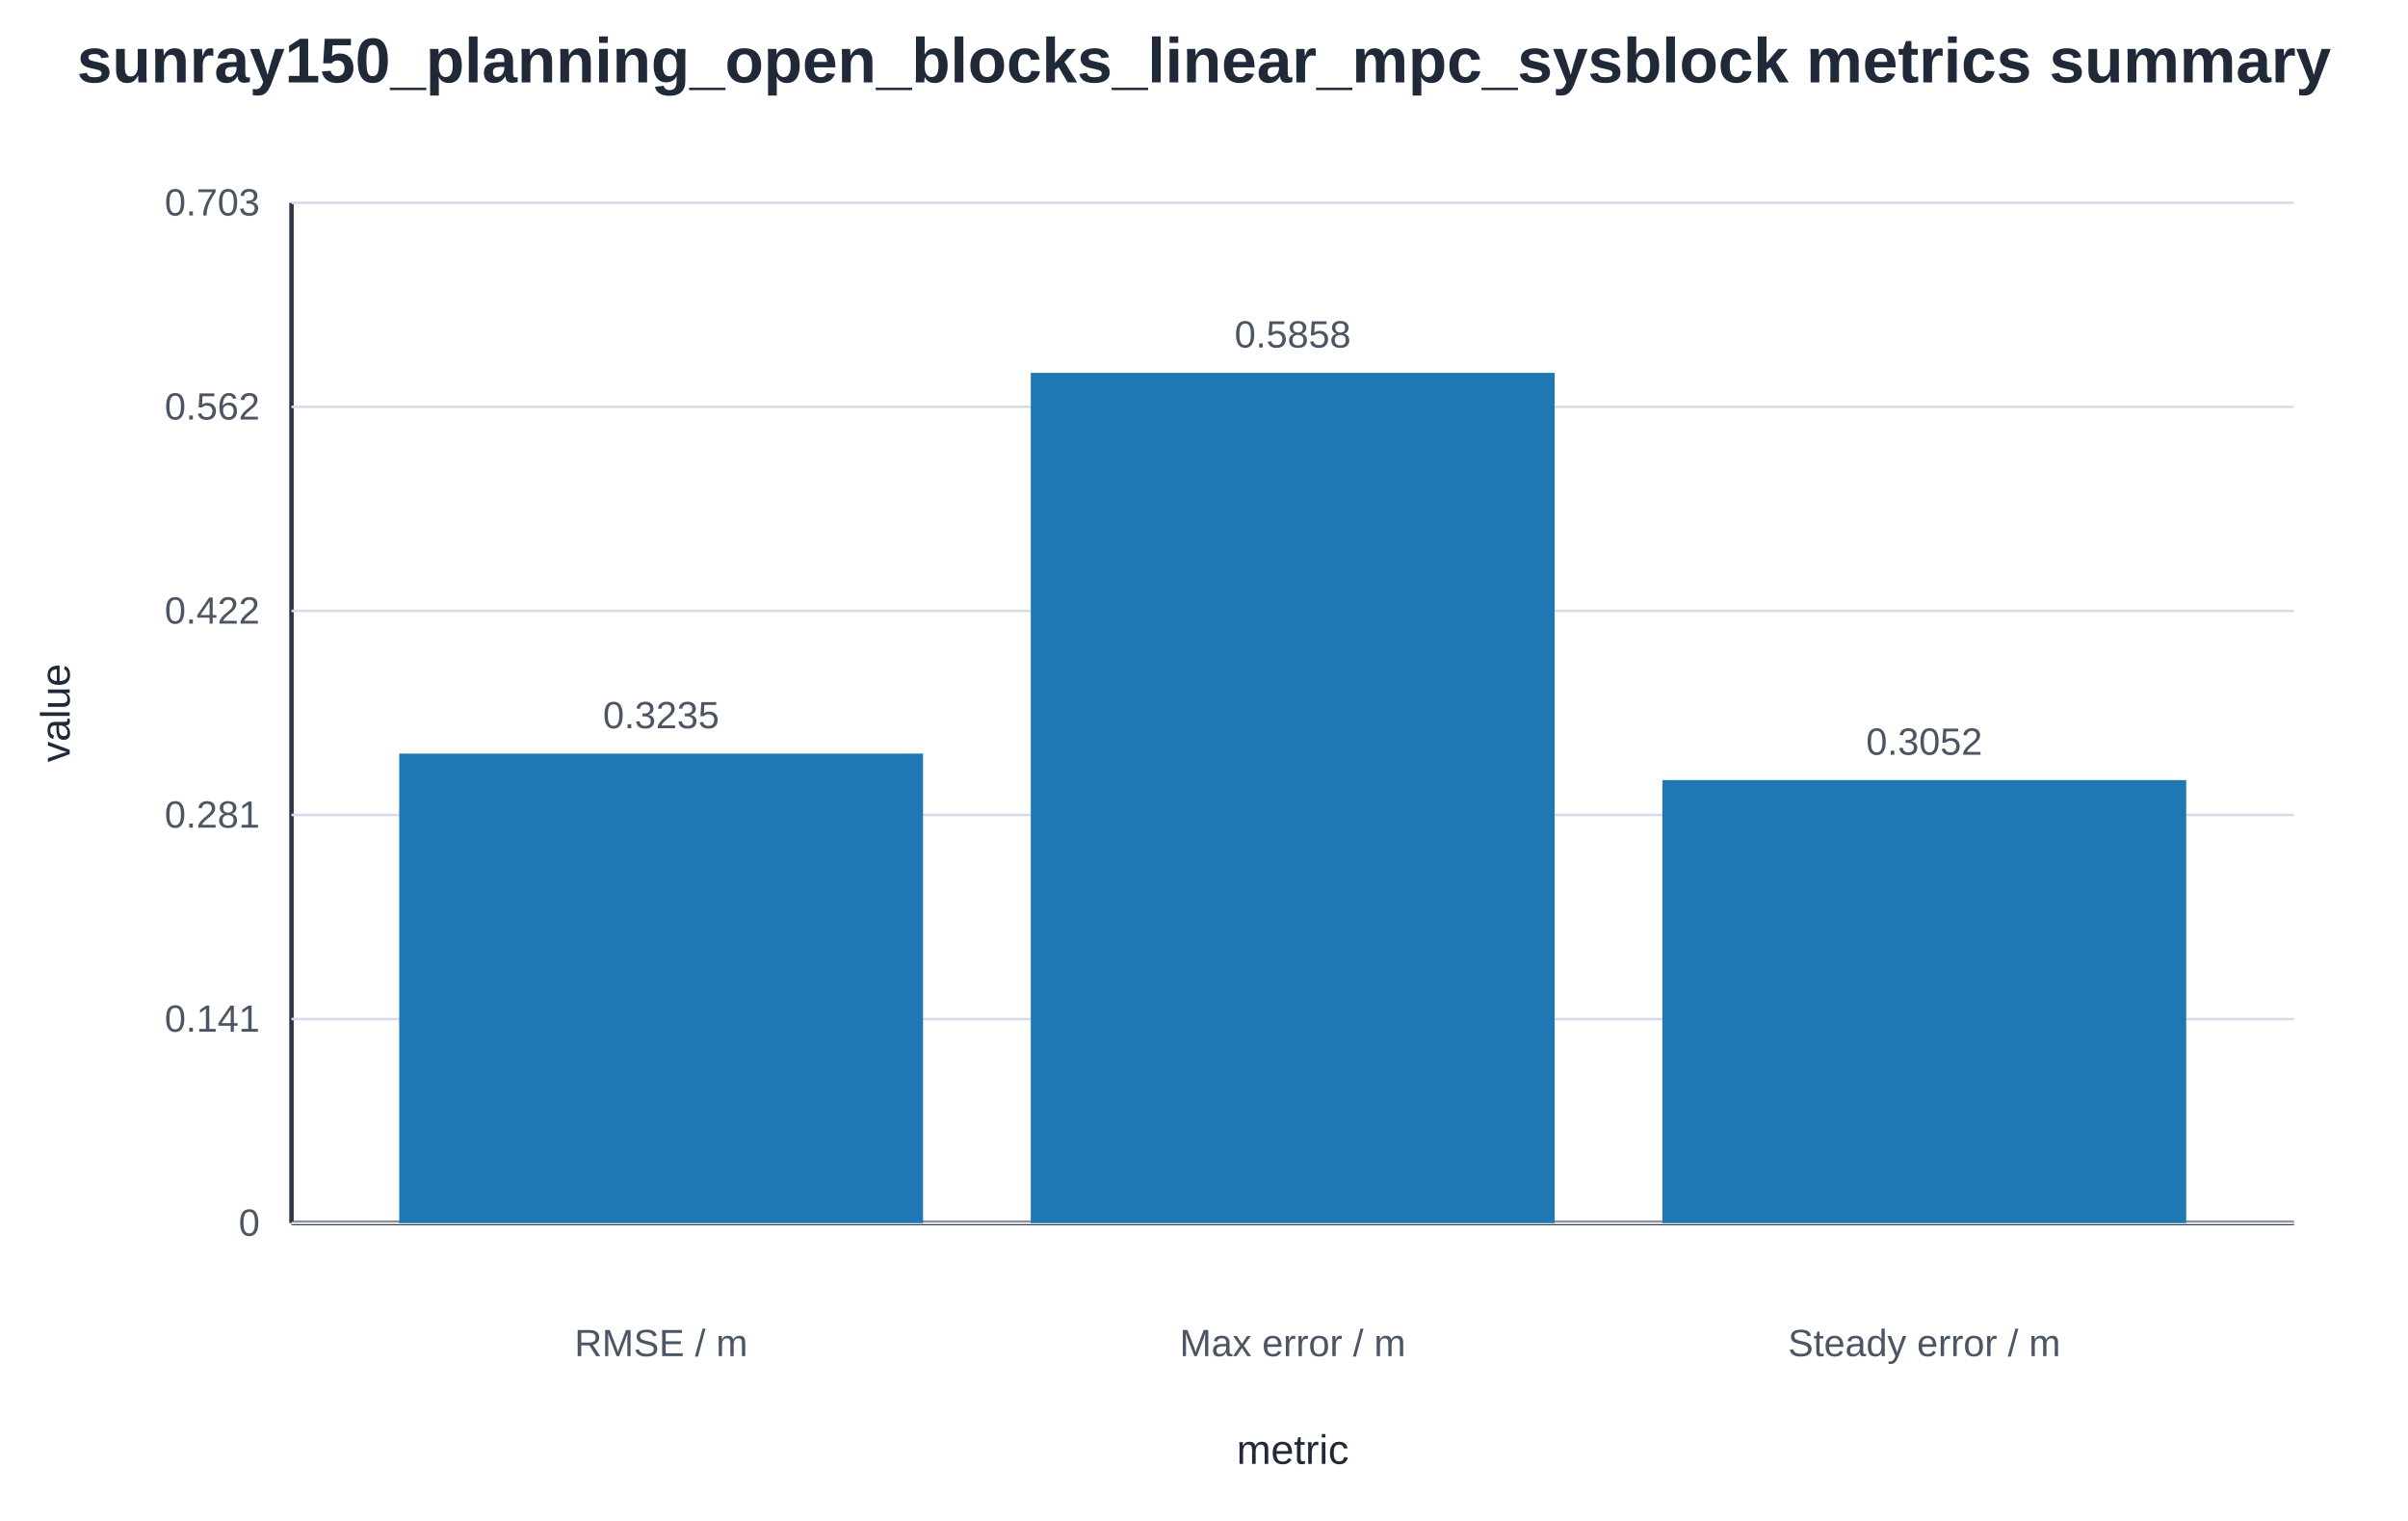
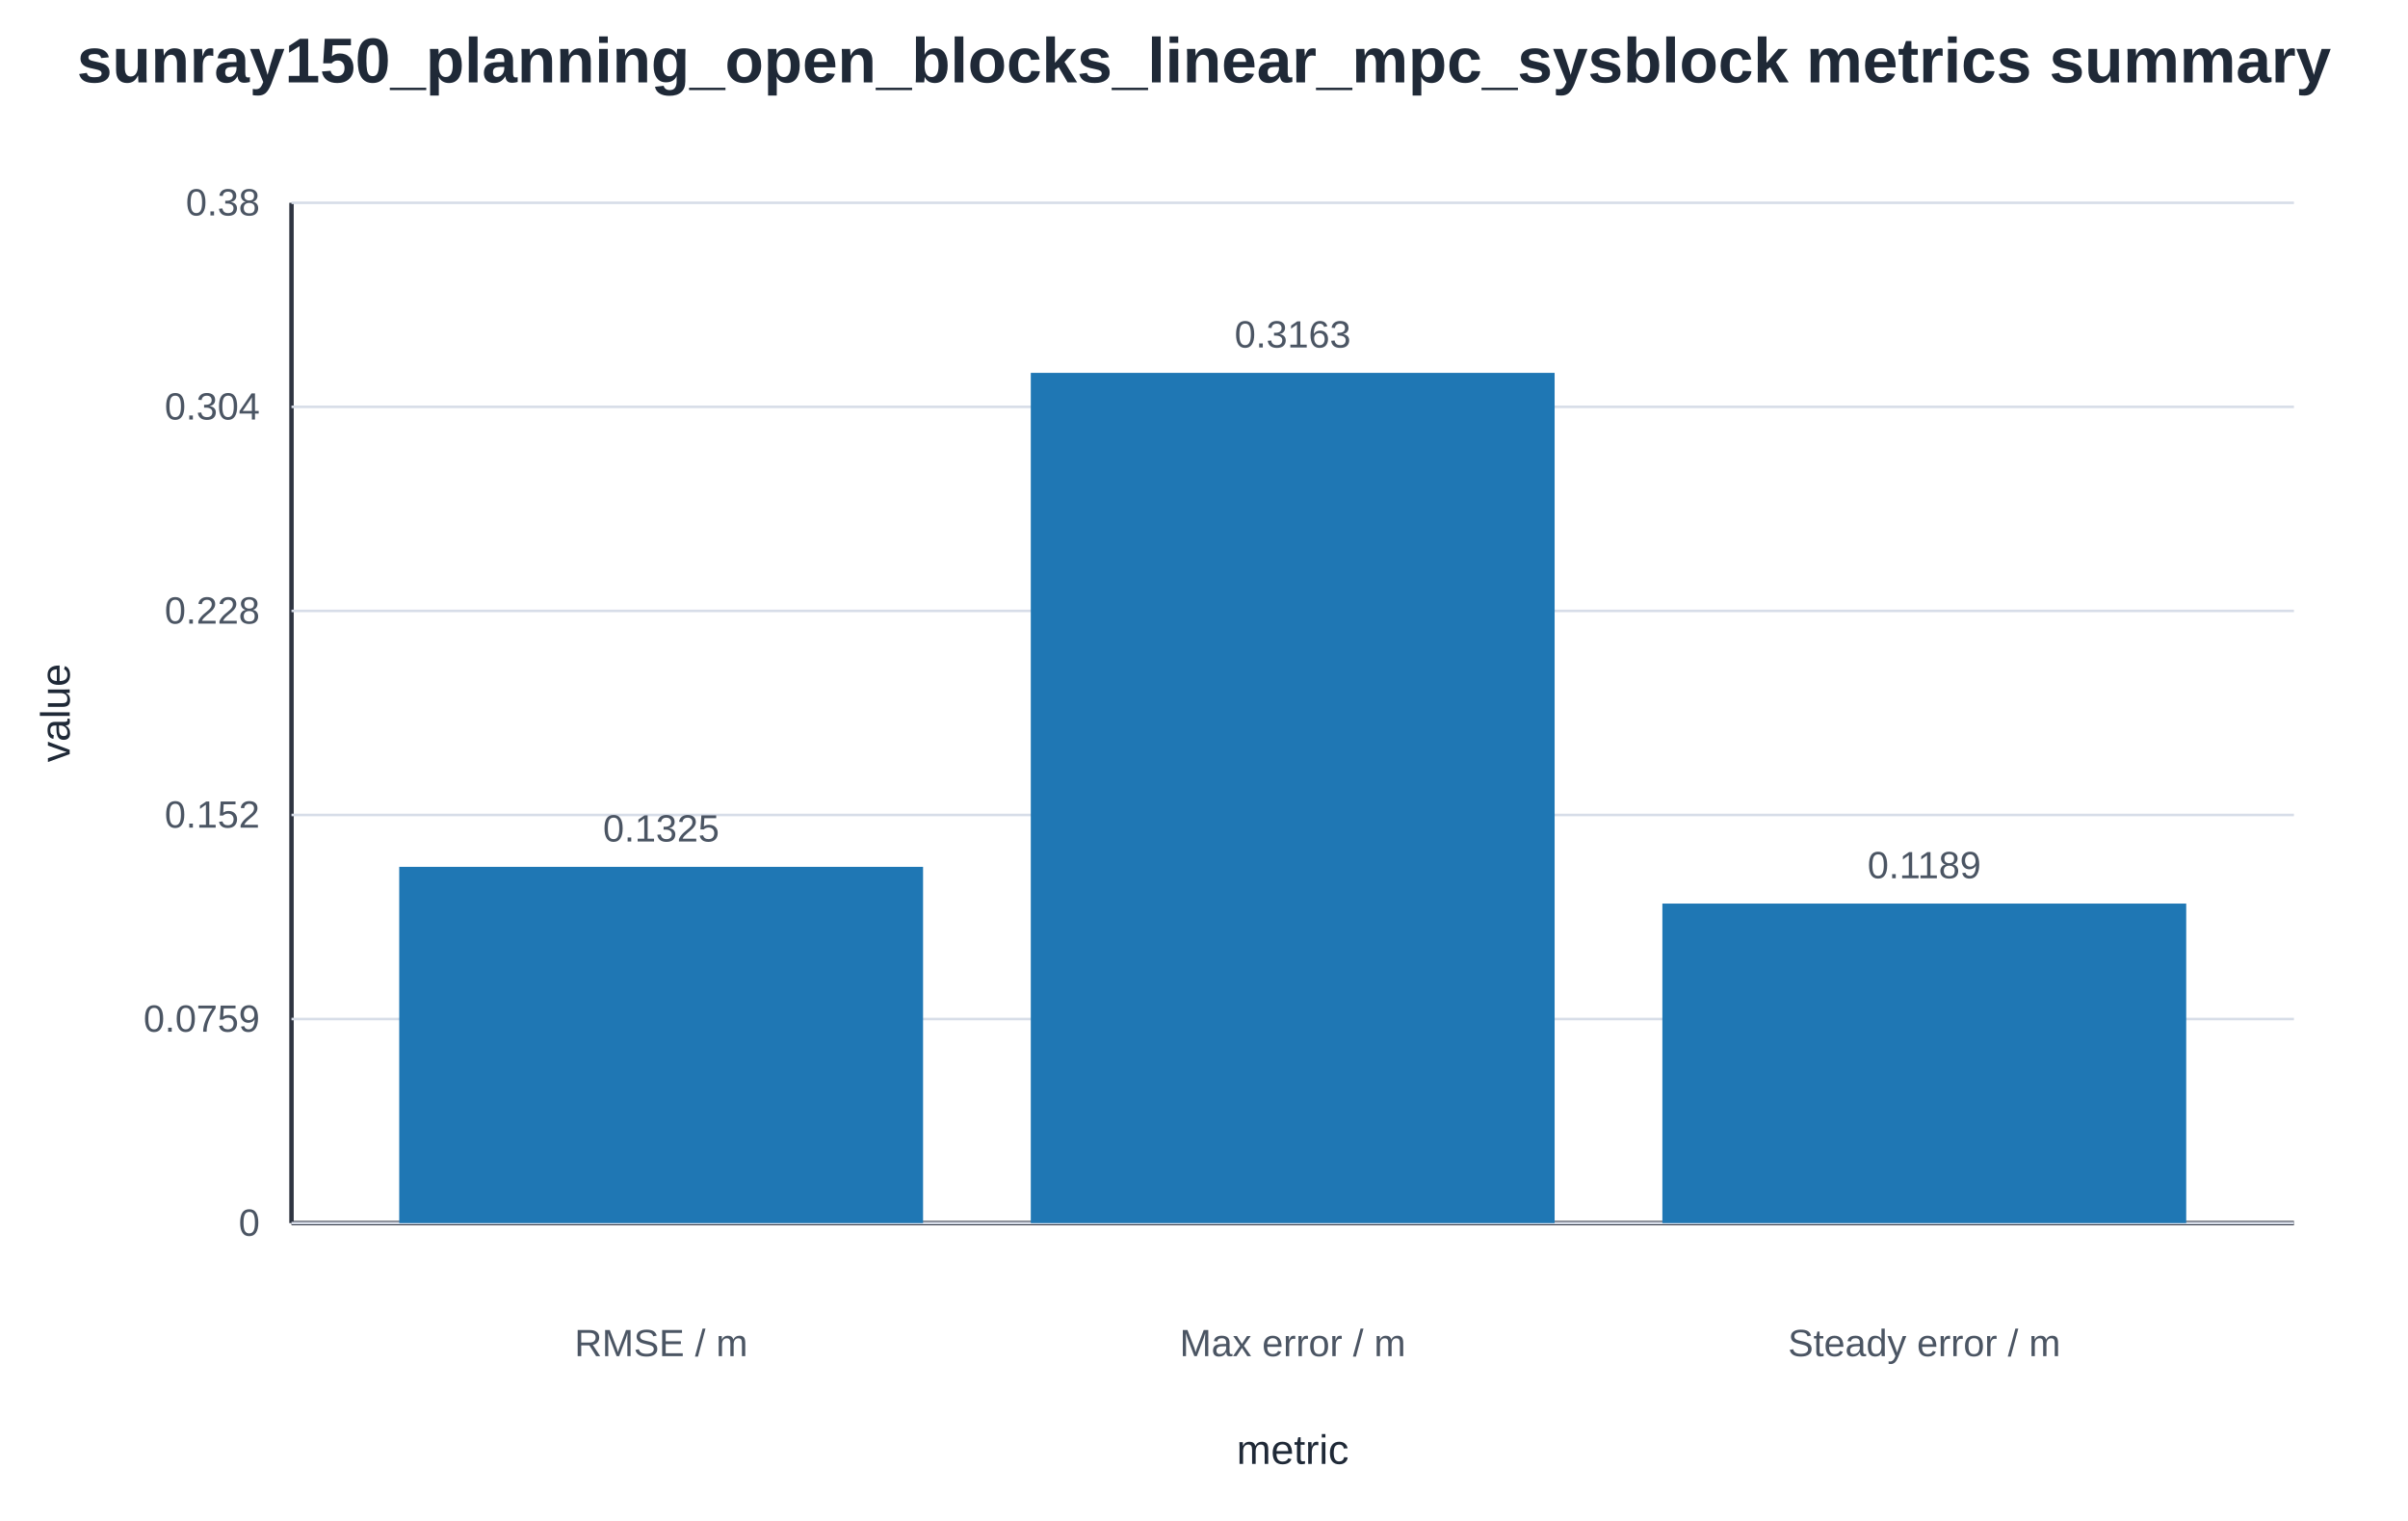
<svg xmlns="http://www.w3.org/2000/svg" width="760" height="480" viewBox="0 0 760 480">
  <style>
text { font-family: Arial, 'Microsoft YaHei', sans-serif; fill: #1f2937; }
.title { font-size: 20px; font-weight: 700; }
.label { font-size: 13px; }
.tick { font-size: 12px; fill: #4b5563; }
.legend { font-size: 13px; fill: #374151; }
</style>
  <rect x="0" y="0" width="100%" height="100%" fill="#ffffff" />
  <text x="380.00" y="26" text-anchor="middle" class="title">sunray150_planning_open_blocks_linear_mpc_sysblock metrics summary</text>
  <line x1="92" y1="386" x2="724" y2="386" stroke="#2f3542" stroke-width="1.4" />
  <line x1="92" y1="64" x2="92" y2="386" stroke="#2f3542" stroke-width="1.4" />
  <line x1="92" y1="64.00" x2="724" y2="64.00" stroke="#d7dde8" stroke-width="0.8" />
-   <text x="82" y="68.00" text-anchor="end" class="tick">0.703</text>
+   <text x="82" y="68.00" text-anchor="end" class="tick">0.38</text>
  <line x1="92" y1="128.40" x2="724" y2="128.40" stroke="#d7dde8" stroke-width="0.8" />
-   <text x="82" y="132.40" text-anchor="end" class="tick">0.562</text>
+   <text x="82" y="132.40" text-anchor="end" class="tick">0.304</text>
  <line x1="92" y1="192.80" x2="724" y2="192.80" stroke="#d7dde8" stroke-width="0.8" />
-   <text x="82" y="196.80" text-anchor="end" class="tick">0.422</text>
+   <text x="82" y="196.80" text-anchor="end" class="tick">0.228</text>
  <line x1="92" y1="257.20" x2="724" y2="257.20" stroke="#d7dde8" stroke-width="0.8" />
-   <text x="82" y="261.20" text-anchor="end" class="tick">0.281</text>
+   <text x="82" y="261.20" text-anchor="end" class="tick">0.152</text>
  <line x1="92" y1="321.60" x2="724" y2="321.60" stroke="#d7dde8" stroke-width="0.8" />
-   <text x="82" y="325.60" text-anchor="end" class="tick">0.141</text>
+   <text x="82" y="325.60" text-anchor="end" class="tick">0.0759</text>
  <line x1="92" y1="386.00" x2="724" y2="386.00" stroke="#d7dde8" stroke-width="0.8" />
  <text x="82" y="390.00" text-anchor="end" class="tick">0</text>
  <text x="408.00" y="462" text-anchor="middle" class="label">metric</text>
  <text x="22" y="225.00" text-anchor="middle" class="label" transform="rotate(-90 22 225.00)">value</text>
-   <rect x="126.00" y="237.83" width="165.33" height="148.17" fill="#1f77b4" />
+   <rect x="126.00" y="273.57" width="165.33" height="112.43" fill="#1f77b4" />
  <text x="208.67" y="428" text-anchor="middle" class="tick">RMSE / m</text>
-   <text x="208.67" y="229.83" text-anchor="middle" class="tick">0.3235</text>
+   <text x="208.67" y="265.57" text-anchor="middle" class="tick">0.1325</text>
  <rect x="325.33" y="117.67" width="165.33" height="268.33" fill="#1f77b4" />
  <text x="408.00" y="428" text-anchor="middle" class="tick">Max error / m</text>
-   <text x="408.00" y="109.67" text-anchor="middle" class="tick">0.5858</text>
-   <rect x="524.67" y="246.19" width="165.33" height="139.81" fill="#1f77b4" />
+   <text x="408.00" y="109.67" text-anchor="middle" class="tick">0.3163</text>
+   <rect x="524.67" y="285.16" width="165.33" height="100.84" fill="#1f77b4" />
  <text x="607.33" y="428" text-anchor="middle" class="tick">Steady error / m</text>
-   <text x="607.33" y="238.19" text-anchor="middle" class="tick">0.3052</text>
+   <text x="607.33" y="277.16" text-anchor="middle" class="tick">0.1189</text>
</svg>
